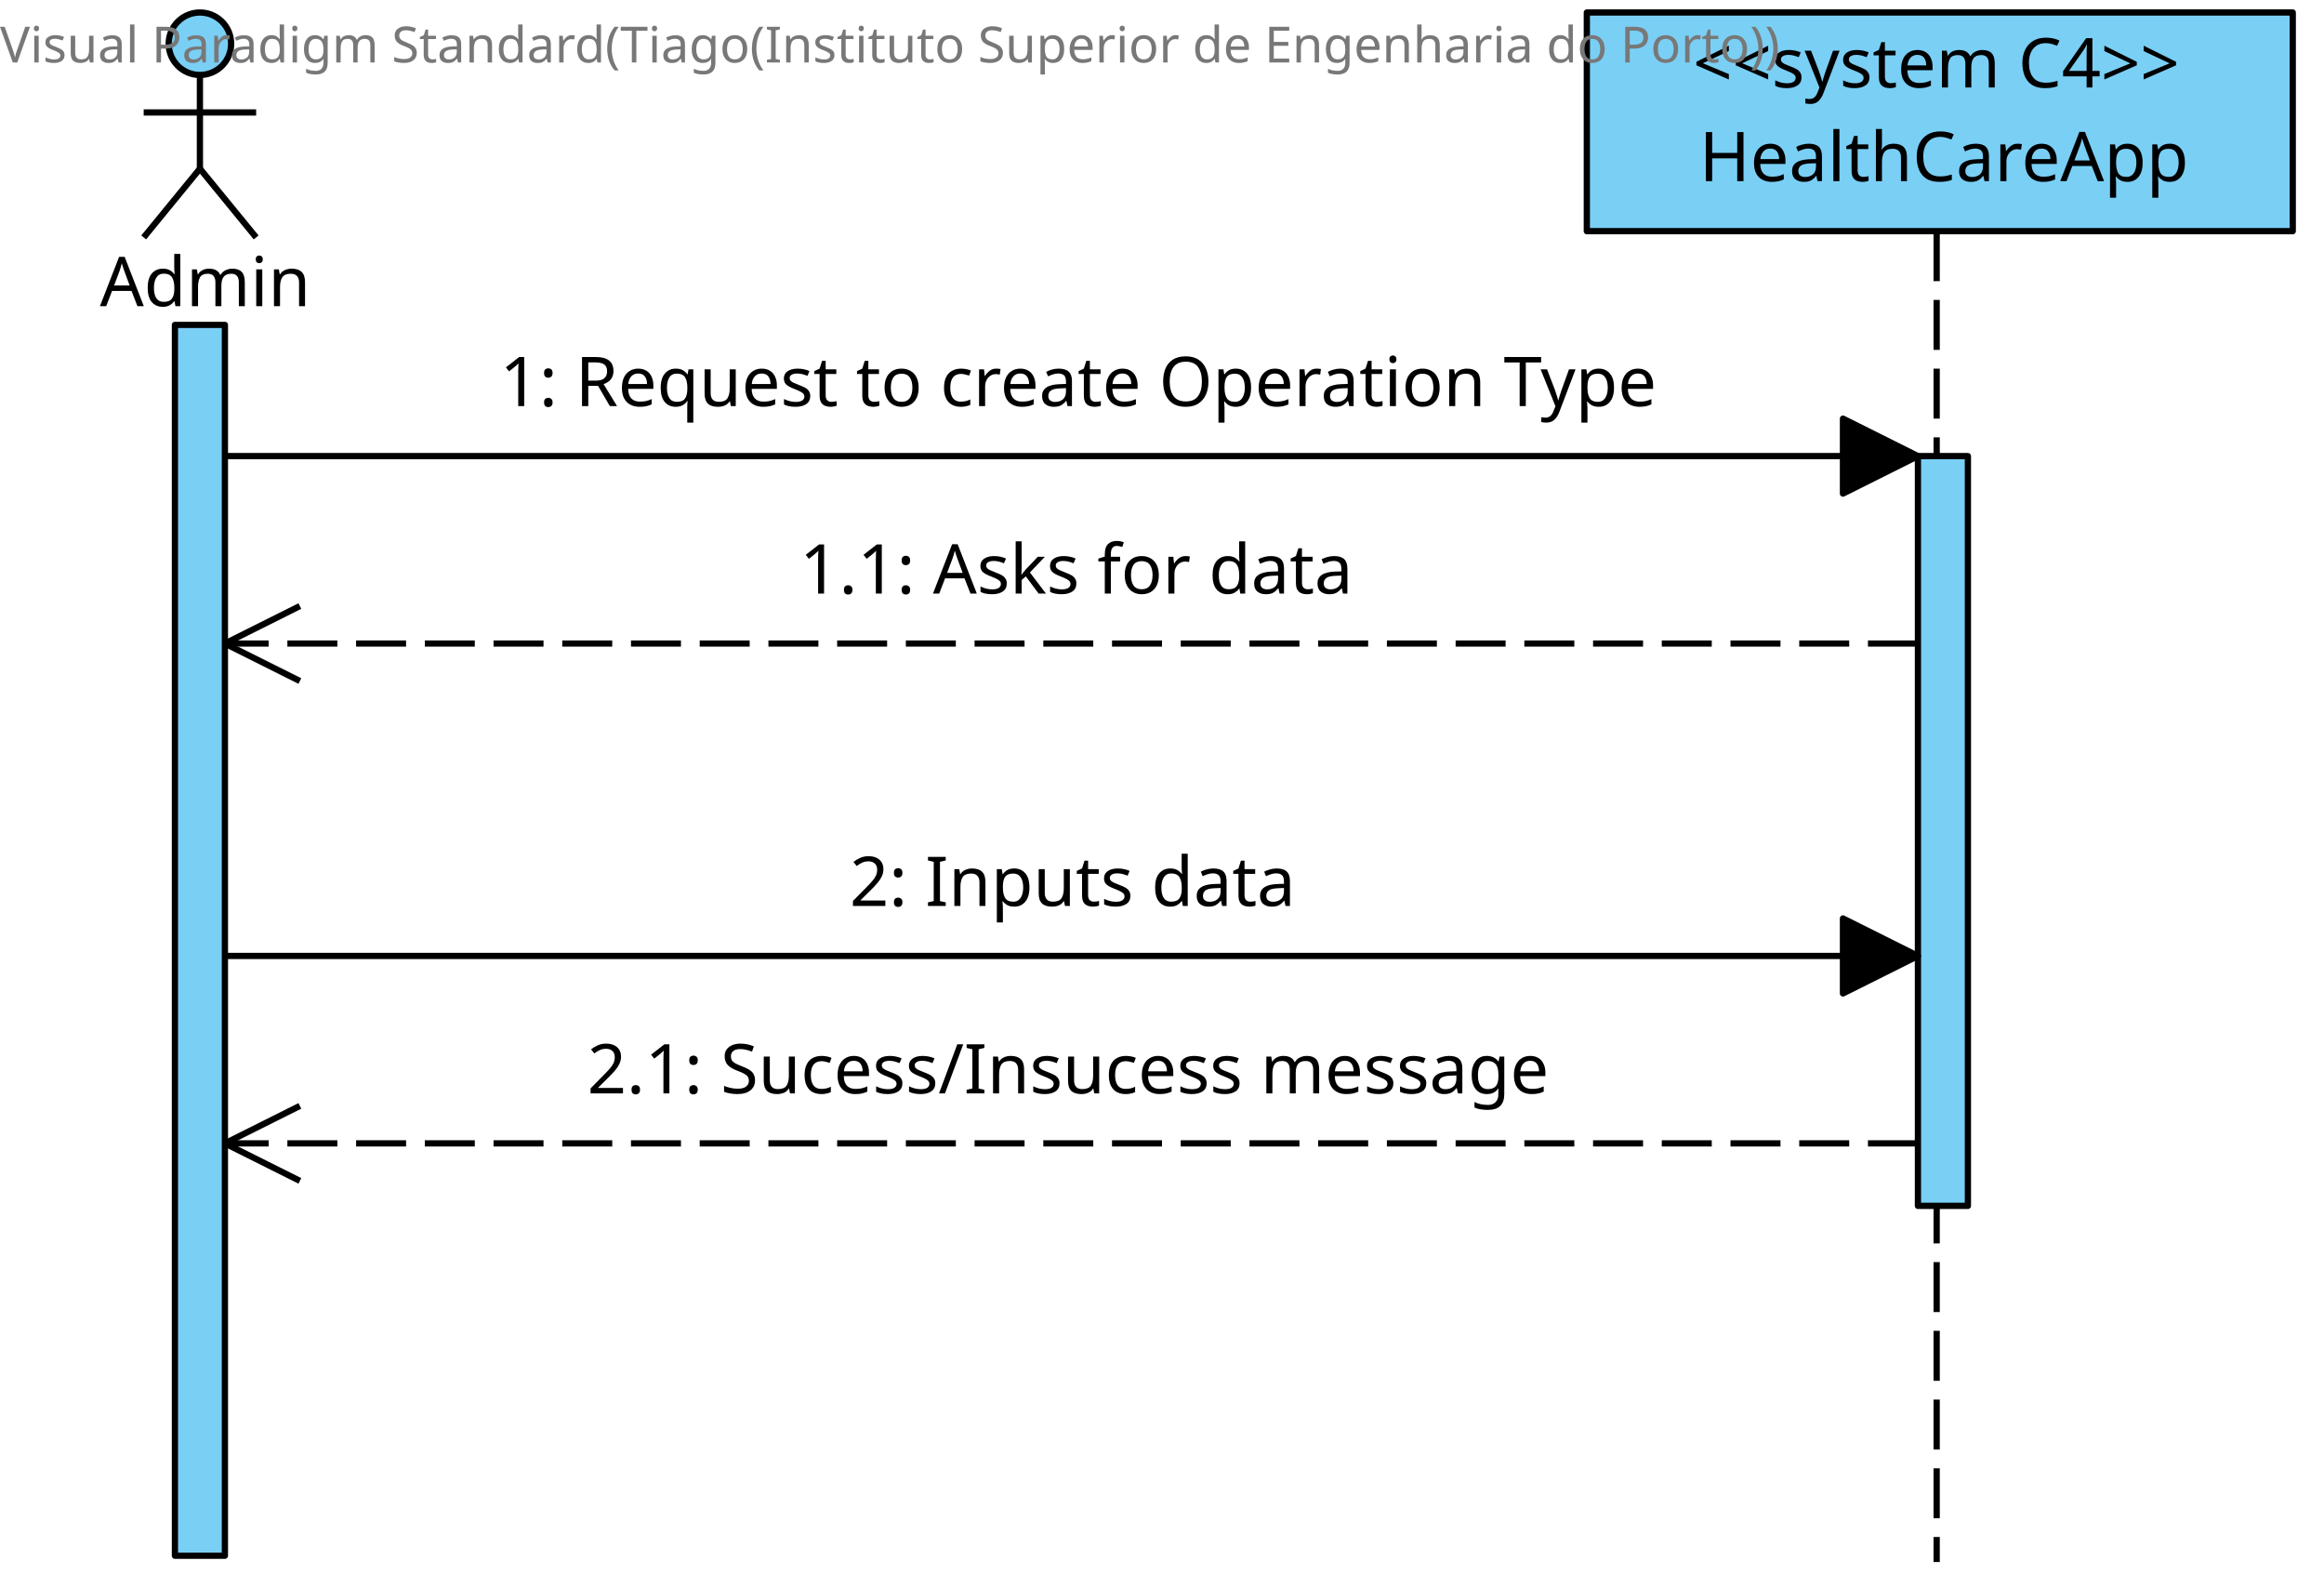
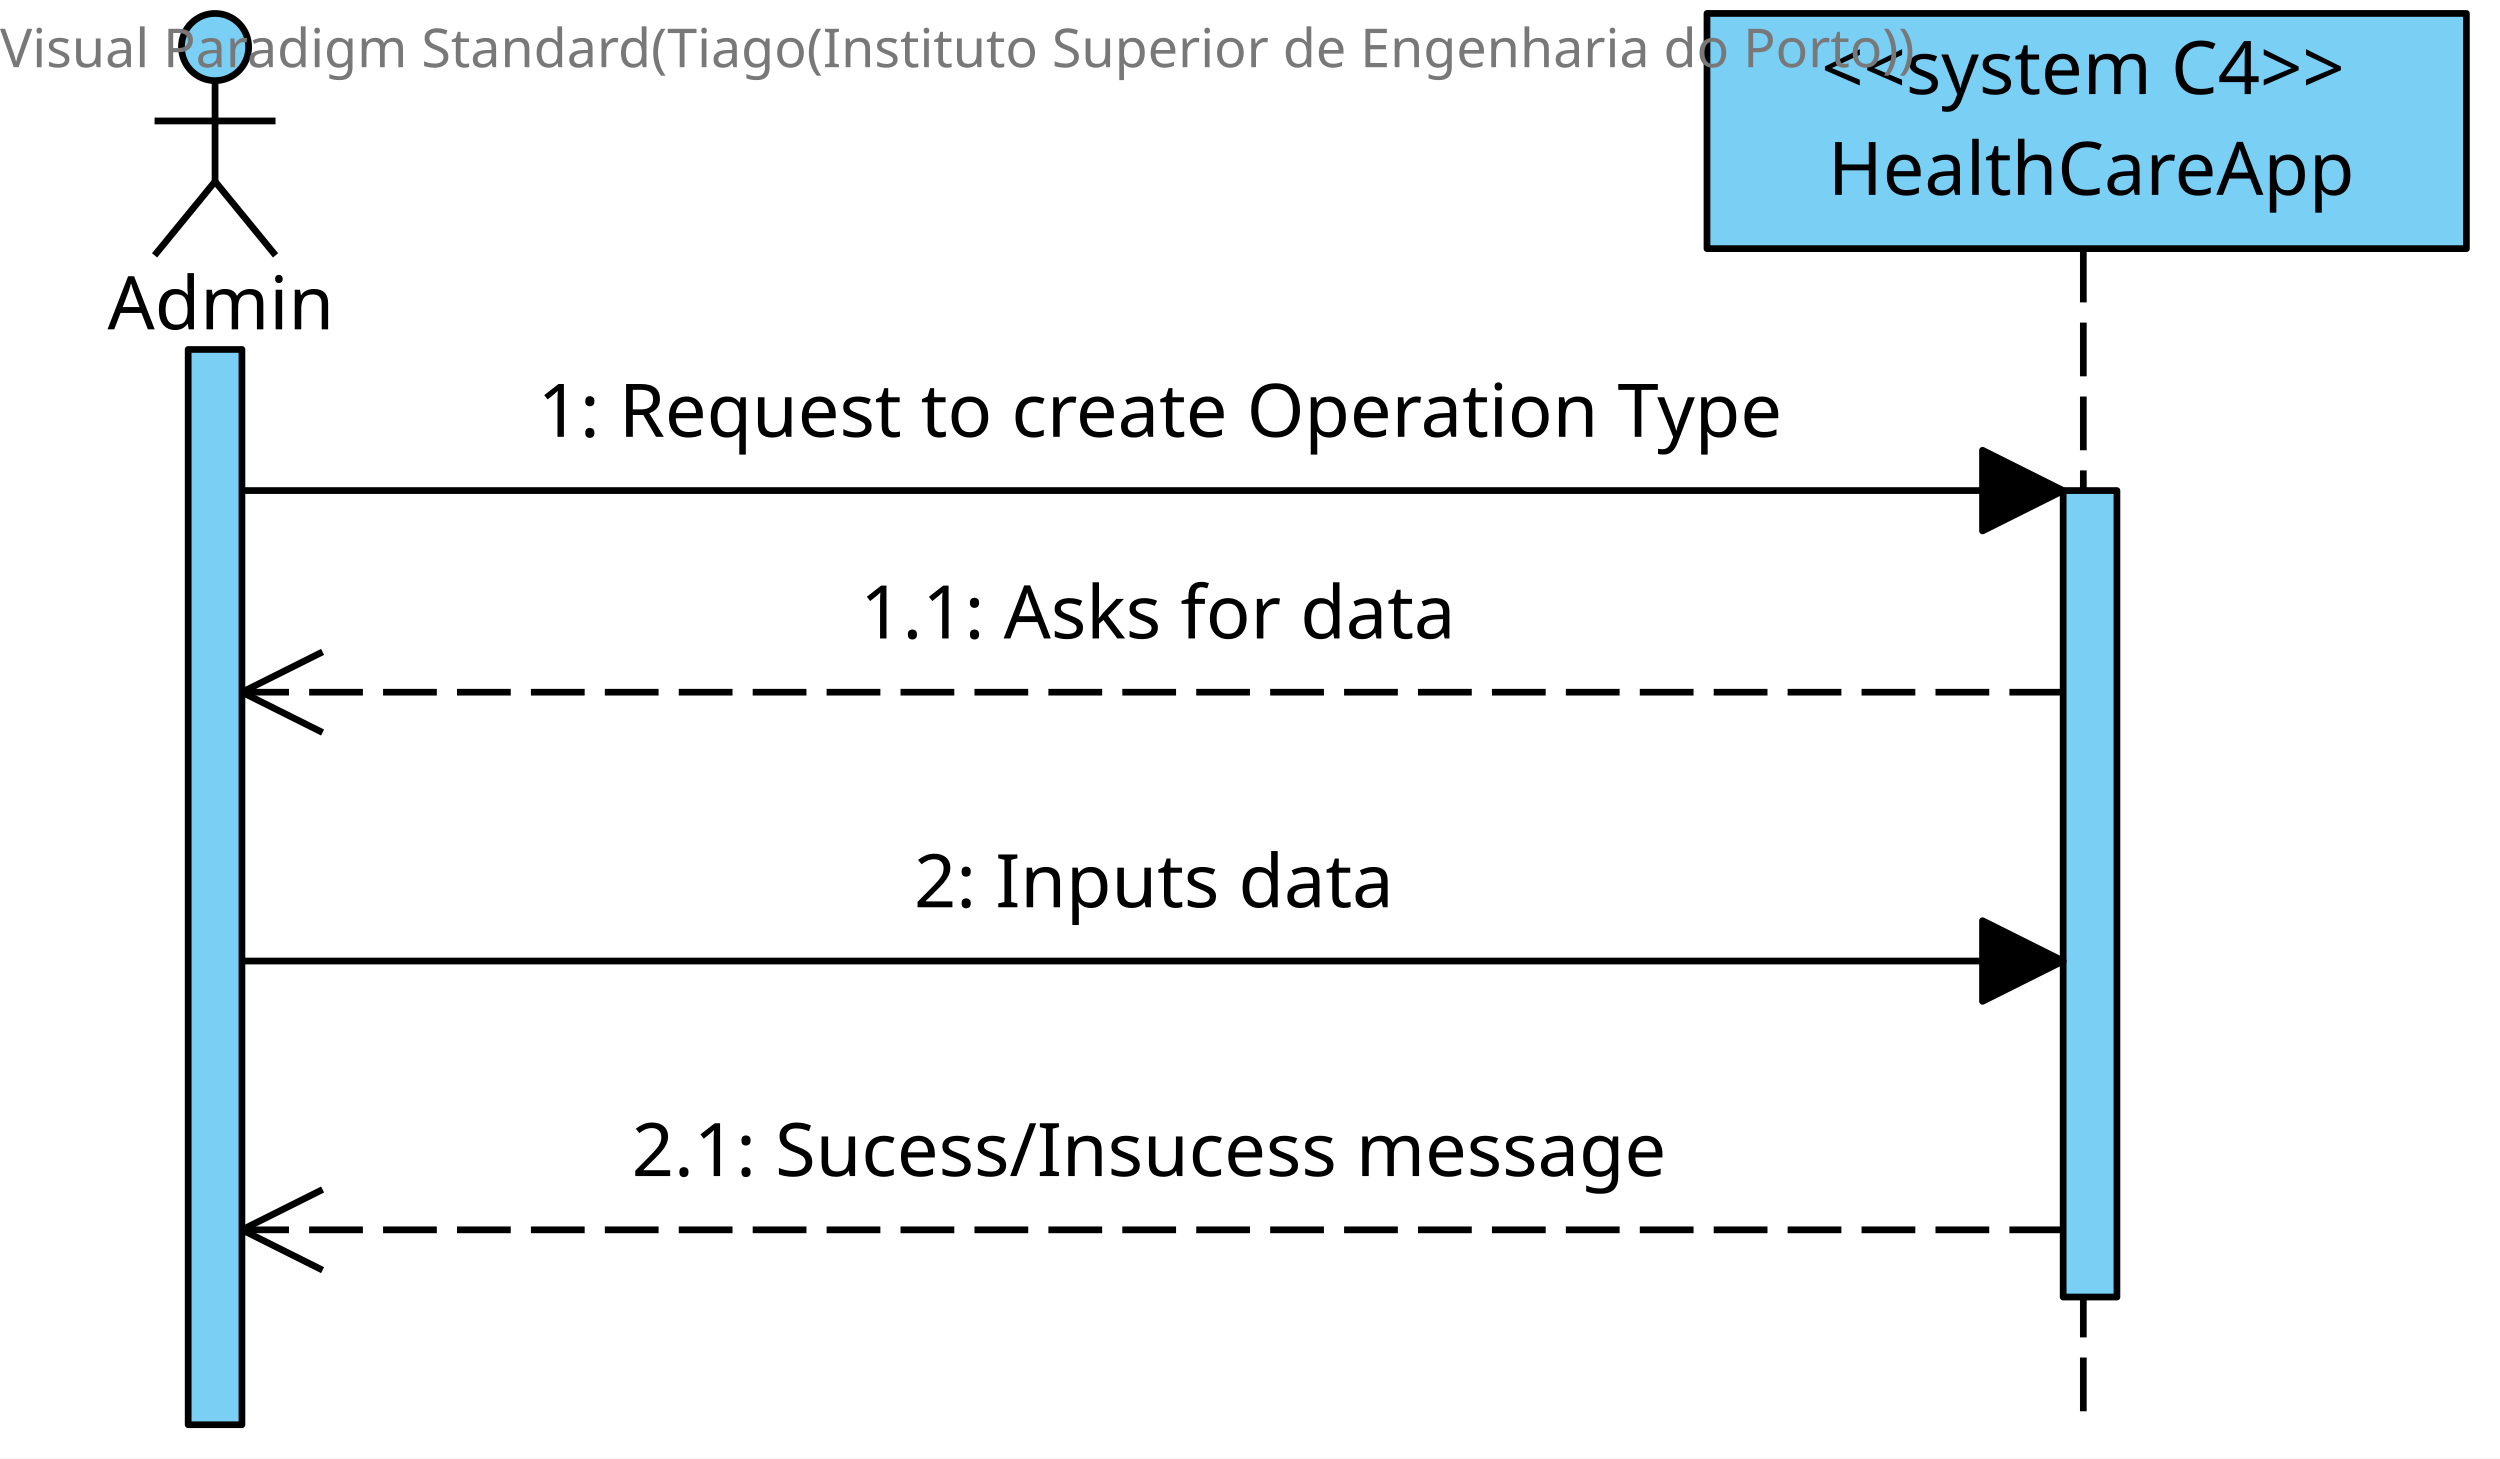
- <svg xmlns="http://www.w3.org/2000/svg" fill-opacity="0" color-rendering="auto" color-interpolation="auto" text-rendering="auto" stroke="rgb(0,0,0)" stroke-linecap="square" width="372" stroke-miterlimit="10" shape-rendering="auto" stroke-opacity="0" fill="rgb(0,0,0)" stroke-dasharray="none" font-weight="normal" stroke-width="1" height="254" font-family="'Dialog'" font-style="normal" stroke-linejoin="miter" font-size="12px" stroke-dashoffset="0" image-rendering="auto">
+ <svg xmlns="http://www.w3.org/2000/svg" fill-opacity="0" color-rendering="auto" color-interpolation="auto" text-rendering="auto" stroke="rgb(0,0,0)" stroke-linecap="square" width="372" stroke-miterlimit="10" shape-rendering="auto" stroke-opacity="0" fill="rgb(0,0,0)" stroke-dasharray="none" font-weight="normal" stroke-width="1" height="217" font-family="'Dialog'" font-style="normal" stroke-linejoin="miter" font-size="12px" stroke-dashoffset="0" image-rendering="auto">
  <defs id="genericDefs" />
  <g>
    <defs id="defs1">
      <clipPath clipPathUnits="userSpaceOnUse" id="clipPath1">
-         <path d="M-7 -7 L71 -7 L71 259 L-7 259 L-7 -7 Z" />
+         <path d="M-7 -7 L71 -7 L71 222 L-7 222 L-7 -7 Z" />
      </clipPath>
      <clipPath clipPathUnits="userSpaceOnUse" id="clipPath2">
-         <path d="M-7 -7 L125 -7 L125 259 L-7 259 L-7 -7 Z" />
+         <path d="M-7 -7 L125 -7 L125 222 L-7 222 L-7 -7 Z" />
      </clipPath>
      <clipPath clipPathUnits="userSpaceOnUse" id="clipPath3">
        <path d="M-7 -7 L19 -7 L19 131 L-7 131 L-7 -7 Z" />
      </clipPath>
      <clipPath clipPathUnits="userSpaceOnUse" id="clipPath4">
        <path d="M-52 -15 L104 -15 L104 30 L-52 30 L-52 -15 Z" />
      </clipPath>
      <clipPath clipPathUnits="userSpaceOnUse" id="clipPath5">
        <path d="M-114 -30 L228 -30 L228 60 L-114 60 L-114 -30 Z" />
      </clipPath>
      <clipPath clipPathUnits="userSpaceOnUse" id="clipPath6">
        <path d="M0 0 L375 0 L375 104 L0 104 L0 0 Z" />
      </clipPath>
      <clipPath clipPathUnits="userSpaceOnUse" id="clipPath7">
-         <path d="M72 14 L72 29 L20 29 L20 14 ZM282 30 L282 45 L84 45 L84 30 ZM238 60 L238 75 L132 75 L132 60 ZM0 0 L0 104 L375 104 L375 9 L268 9 L268 0 Z" />
+         <path d="M72 14 L72 29 L20 29 L20 14 ZM282 30 L282 45 L84 45 L84 30 ZM238 60 L238 75 L132 75 L132 60 ZM0 0 L0 104 L140 104 L140 100 L227 100 L227 104 L375 104 L375 9 L268 9 L268 0 Z" />
      </clipPath>
      <clipPath clipPathUnits="userSpaceOnUse" id="clipPath8">
-         <path d="M238 30 L238 45 L132 45 L132 30 ZM227 80 L227 95 L140 95 L140 80 ZM0 0 L0 104 L375 104 L375 0 L282 0 L282 15 L84 15 L84 0 Z" />
+         <path d="M238 30 L238 45 L132 45 L132 30 ZM227 70 L227 85 L140 85 L140 70 ZM0 0 L0 104 L375 104 L375 0 L282 0 L282 15 L84 15 L84 0 Z" />
      </clipPath>
      <clipPath clipPathUnits="userSpaceOnUse" id="clipPath9">
-         <path d="M227 30 L227 45 L140 45 L140 30 ZM270 60 L270 75 L98 75 L98 60 ZM0 0 L0 104 L375 104 L375 0 Z" />
+         <path d="M227 30 L227 45 L140 45 L140 30 ZM270 70 L270 85 L98 85 L98 70 ZM0 0 L0 104 L375 104 L375 0 L238 0 L238 5 L132 5 L132 0 Z" />
      </clipPath>
      <clipPath clipPathUnits="userSpaceOnUse" id="clipPath10">
-         <path d="M270 30 L270 45 L98 45 L98 30 ZM0 0 L0 104 L375 104 L375 0 L227 0 L227 15 L140 15 L140 0 Z" />
+         <path d="M270 30 L270 45 L98 45 L98 30 ZM0 0 L0 104 L375 104 L375 0 L227 0 L227 5 L140 5 L140 0 Z" />
      </clipPath>
      <clipPath clipPathUnits="userSpaceOnUse" id="clipPath11">
        <path d="M-172 -15 L344 -15 L344 30 L-172 30 L-172 -15 Z" />
      </clipPath>
      <clipPath clipPathUnits="userSpaceOnUse" id="clipPath12">
        <path d="M-87 -15 L174 -15 L174 30 L-87 30 L-87 -15 Z" />
      </clipPath>
      <clipPath clipPathUnits="userSpaceOnUse" id="clipPath13">
        <path d="M-106 -15 L212 -15 L212 30 L-106 30 L-106 -15 Z" />
      </clipPath>
      <clipPath clipPathUnits="userSpaceOnUse" id="clipPath14">
        <path d="M-198 -15 L396 -15 L396 30 L-198 30 L-198 -15 Z" />
      </clipPath>
    </defs>
    <g fill="white" text-rendering="geometricPrecision" fill-opacity="1" stroke-opacity="1" stroke="white">
-       <rect x="0" width="372" height="254" y="0" stroke="none" />
+       <rect x="0" width="372" height="217" y="0" stroke="none" />
    </g>
    <g font-size="11px" transform="translate(2,2)" fill-opacity="1" fill="rgb(122,207,245)" text-rendering="geometricPrecision" image-rendering="optimizeQuality" font-family="sans-serif" stroke="rgb(122,207,245)" stroke-opacity="1">
      <circle r="5" clip-path="url(#clipPath1)" cx="30" cy="5" stroke="none" />
-       <rect x="26" width="8" height="197" y="50" clip-path="url(#clipPath1)" stroke="none" />
+       <rect x="26" width="8" height="160" y="50" clip-path="url(#clipPath1)" stroke="none" />
    </g>
    <g stroke-linecap="butt" font-size="11px" transform="translate(2,2)" fill-opacity="1" fill="black" text-rendering="geometricPrecision" image-rendering="optimizeQuality" font-family="sans-serif" stroke-linejoin="round" stroke="black" stroke-opacity="1" stroke-miterlimit="0">
      <circle fill="none" r="5" clip-path="url(#clipPath1)" cx="30" cy="5" />
-       <rect fill="none" x="26" width="8" height="197" y="50" clip-path="url(#clipPath1)" />
+       <rect fill="none" x="26" width="8" height="160" y="50" clip-path="url(#clipPath1)" />
      <line y2="25" fill="none" x1="30" clip-path="url(#clipPath1)" x2="30" y1="10" />
      <line y2="36" fill="none" x1="30" clip-path="url(#clipPath1)" x2="21" y1="25" />
      <line y2="36" fill="none" x1="30" clip-path="url(#clipPath1)" x2="39" y1="25" />
      <line y2="16" fill="none" x1="21" clip-path="url(#clipPath1)" x2="39" y1="16" />
    </g>
    <g font-size="11px" transform="translate(254,2)" fill-opacity="1" fill="rgb(122,207,245)" text-rendering="geometricPrecision" image-rendering="optimizeQuality" font-family="sans-serif" stroke="rgb(122,207,245)" stroke-opacity="1">
      <rect x="0" width="113" height="35" y="0" clip-path="url(#clipPath2)" stroke="none" />
    </g>
    <g stroke-linecap="butt" font-size="11px" transform="translate(254,2)" fill-opacity="1" fill="black" text-rendering="geometricPrecision" image-rendering="optimizeQuality" font-family="sans-serif" stroke-linejoin="round" stroke="black" stroke-opacity="1" stroke-miterlimit="0">
      <rect fill="none" x="0" width="113" height="35" y="0" clip-path="url(#clipPath2)" />
-       <line clip-path="url(#clipPath2)" fill="none" x1="56" x2="56" y1="35" y2="248" stroke-linejoin="bevel" stroke-dasharray="8,3" />
+       <line clip-path="url(#clipPath2)" fill="none" x1="56" x2="56" y1="35" y2="211" stroke-linejoin="bevel" stroke-dasharray="8,3" />
    </g>
    <g font-size="11px" transform="translate(307,73)" fill-opacity="1" fill="rgb(122,207,245)" text-rendering="geometricPrecision" image-rendering="optimizeQuality" font-family="sans-serif" stroke="rgb(122,207,245)" stroke-opacity="1">
      <rect x="0" width="8" height="120" y="0" clip-path="url(#clipPath3)" stroke="none" />
    </g>
    <g stroke-linecap="butt" font-size="11px" transform="translate(307,73)" fill-opacity="1" fill="black" text-rendering="geometricPrecision" image-rendering="optimizeQuality" font-family="sans-serif" stroke-linejoin="round" stroke="black" stroke-opacity="1" stroke-miterlimit="0">
      <rect fill="none" x="0" width="8" height="120" y="0" clip-path="url(#clipPath3)" />
    </g>
    <g font-size="11px" transform="translate(6,37)" fill-opacity="1" fill="black" text-rendering="geometricPrecision" image-rendering="optimizeQuality" font-family="sans-serif" stroke="black" stroke-opacity="1">
      <text x="10" xml:space="preserve" y="12" clip-path="url(#clipPath4)" stroke="none">Admin</text>
    </g>
    <g font-size="11px" transform="translate(254,2)" fill-opacity="1" fill="black" text-rendering="geometricPrecision" image-rendering="optimizeQuality" font-family="sans-serif" stroke="black" stroke-opacity="1">
      <text x="17" xml:space="preserve" y="12" clip-path="url(#clipPath5)" stroke="none">&lt;&lt;system C4&gt;&gt;</text>
      <text x="18" xml:space="preserve" y="27" clip-path="url(#clipPath5)" stroke="none">HealthCareApp</text>
    </g>
    <g stroke-linecap="butt" font-size="11px" transform="translate(-14,23)" fill-opacity="1" fill="black" text-rendering="geometricPrecision" image-rendering="optimizeQuality" font-family="sans-serif" stroke-linejoin="round" stroke="black" stroke-opacity="1">
      <line y2="50" fill="none" x1="50" clip-path="url(#clipPath7)" x2="321" y1="50" />
      <polygon points=" 321 50 309 44 309 56" clip-path="url(#clipPath7)" stroke="none" />
      <polygon fill="none" points=" 321 50 309 44 309 56" clip-path="url(#clipPath7)" />
    </g>
    <g fill-opacity="1" text-rendering="geometricPrecision" stroke="black" stroke-linecap="butt" transform="translate(-14,53)" stroke-miterlimit="0" stroke-opacity="1" fill="black" stroke-dasharray="8,3" font-family="sans-serif" stroke-linejoin="round" font-size="11px" image-rendering="optimizeQuality">
      <line y2="50" fill="none" x1="321" clip-path="url(#clipPath8)" x2="50" y1="50" />
      <line clip-path="url(#clipPath8)" fill="none" x1="50" x2="62" y1="50" y2="56" stroke-dasharray="none" stroke-miterlimit="10" />
      <line clip-path="url(#clipPath8)" fill="none" x1="50" x2="62" y1="50" y2="44" stroke-dasharray="none" stroke-miterlimit="10" />
    </g>
-     <g stroke-linecap="butt" font-size="11px" transform="translate(-14,103)" fill-opacity="1" fill="black" text-rendering="geometricPrecision" image-rendering="optimizeQuality" font-family="sans-serif" stroke-linejoin="round" stroke="black" stroke-opacity="1">
+     <g stroke-linecap="butt" font-size="11px" transform="translate(-14,93)" fill-opacity="1" fill="black" text-rendering="geometricPrecision" image-rendering="optimizeQuality" font-family="sans-serif" stroke-linejoin="round" stroke="black" stroke-opacity="1">
      <line y2="50" fill="none" x1="50" clip-path="url(#clipPath9)" x2="321" y1="50" />
      <polygon points=" 321 50 309 44 309 56" clip-path="url(#clipPath9)" stroke="none" />
      <polygon fill="none" points=" 321 50 309 44 309 56" clip-path="url(#clipPath9)" />
    </g>
    <g fill-opacity="1" text-rendering="geometricPrecision" stroke="black" stroke-linecap="butt" transform="translate(-14,133)" stroke-miterlimit="0" stroke-opacity="1" fill="black" stroke-dasharray="8,3" font-family="sans-serif" stroke-linejoin="round" font-size="11px" image-rendering="optimizeQuality">
      <line y2="50" fill="none" x1="321" clip-path="url(#clipPath10)" x2="50" y1="50" />
      <line clip-path="url(#clipPath10)" fill="none" x1="50" x2="62" y1="50" y2="56" stroke-dasharray="none" stroke-miterlimit="10" />
      <line clip-path="url(#clipPath10)" fill="none" x1="50" x2="62" y1="50" y2="44" stroke-dasharray="none" stroke-miterlimit="10" />
    </g>
    <g font-size="11px" transform="translate(84,163)" fill-opacity="1" fill="white" text-rendering="geometricPrecision" image-rendering="optimizeQuality" font-family="sans-serif" stroke="white" stroke-opacity="1">
      <rect x="0" width="172" height="15" y="0" clip-path="url(#clipPath11)" stroke="none" />
      <text fill="black" x="10" xml:space="preserve" y="12" clip-path="url(#clipPath11)" stroke="none">2.1: Sucess/Insucess message</text>
    </g>
-     <g font-size="11px" transform="translate(126,133)" fill-opacity="1" fill="white" text-rendering="geometricPrecision" image-rendering="optimizeQuality" font-family="sans-serif" stroke="white" stroke-opacity="1">
+     <g font-size="11px" transform="translate(126,123)" fill-opacity="1" fill="white" text-rendering="geometricPrecision" image-rendering="optimizeQuality" font-family="sans-serif" stroke="white" stroke-opacity="1">
      <rect x="0" width="87" height="15" y="0" clip-path="url(#clipPath12)" stroke="none" />
      <text fill="black" x="10" xml:space="preserve" y="12" clip-path="url(#clipPath12)" stroke="none">2: Inputs data</text>
    </g>
    <g font-size="11px" transform="translate(118,83)" fill-opacity="1" fill="white" text-rendering="geometricPrecision" image-rendering="optimizeQuality" font-family="sans-serif" stroke="white" stroke-opacity="1">
      <rect x="0" width="106" height="15" y="0" clip-path="url(#clipPath13)" stroke="none" />
      <text fill="black" x="10" xml:space="preserve" y="12" clip-path="url(#clipPath13)" stroke="none">1.1: Asks for data</text>
    </g>
    <g font-size="11px" transform="translate(70,53)" fill-opacity="1" fill="white" text-rendering="geometricPrecision" image-rendering="optimizeQuality" font-family="sans-serif" stroke="white" stroke-opacity="1">
      <rect x="0" width="198" height="15" y="0" clip-path="url(#clipPath14)" stroke="none" />
      <text fill="black" x="10" xml:space="preserve" y="12" clip-path="url(#clipPath14)" stroke="none">1: Request to create Operation Type</text>
    </g>
    <g font-size="8px" fill-opacity="1" fill="rgb(120,120,120)" text-rendering="geometricPrecision" image-rendering="optimizeQuality" stroke="rgb(120,120,120)" stroke-opacity="1">
      <text x="0" xml:space="preserve" y="10" stroke="none">Visual Paradigm Standard(Tiago(Instituto Superior de Engenharia do Porto))</text>
    </g>
  </g>
</svg>
